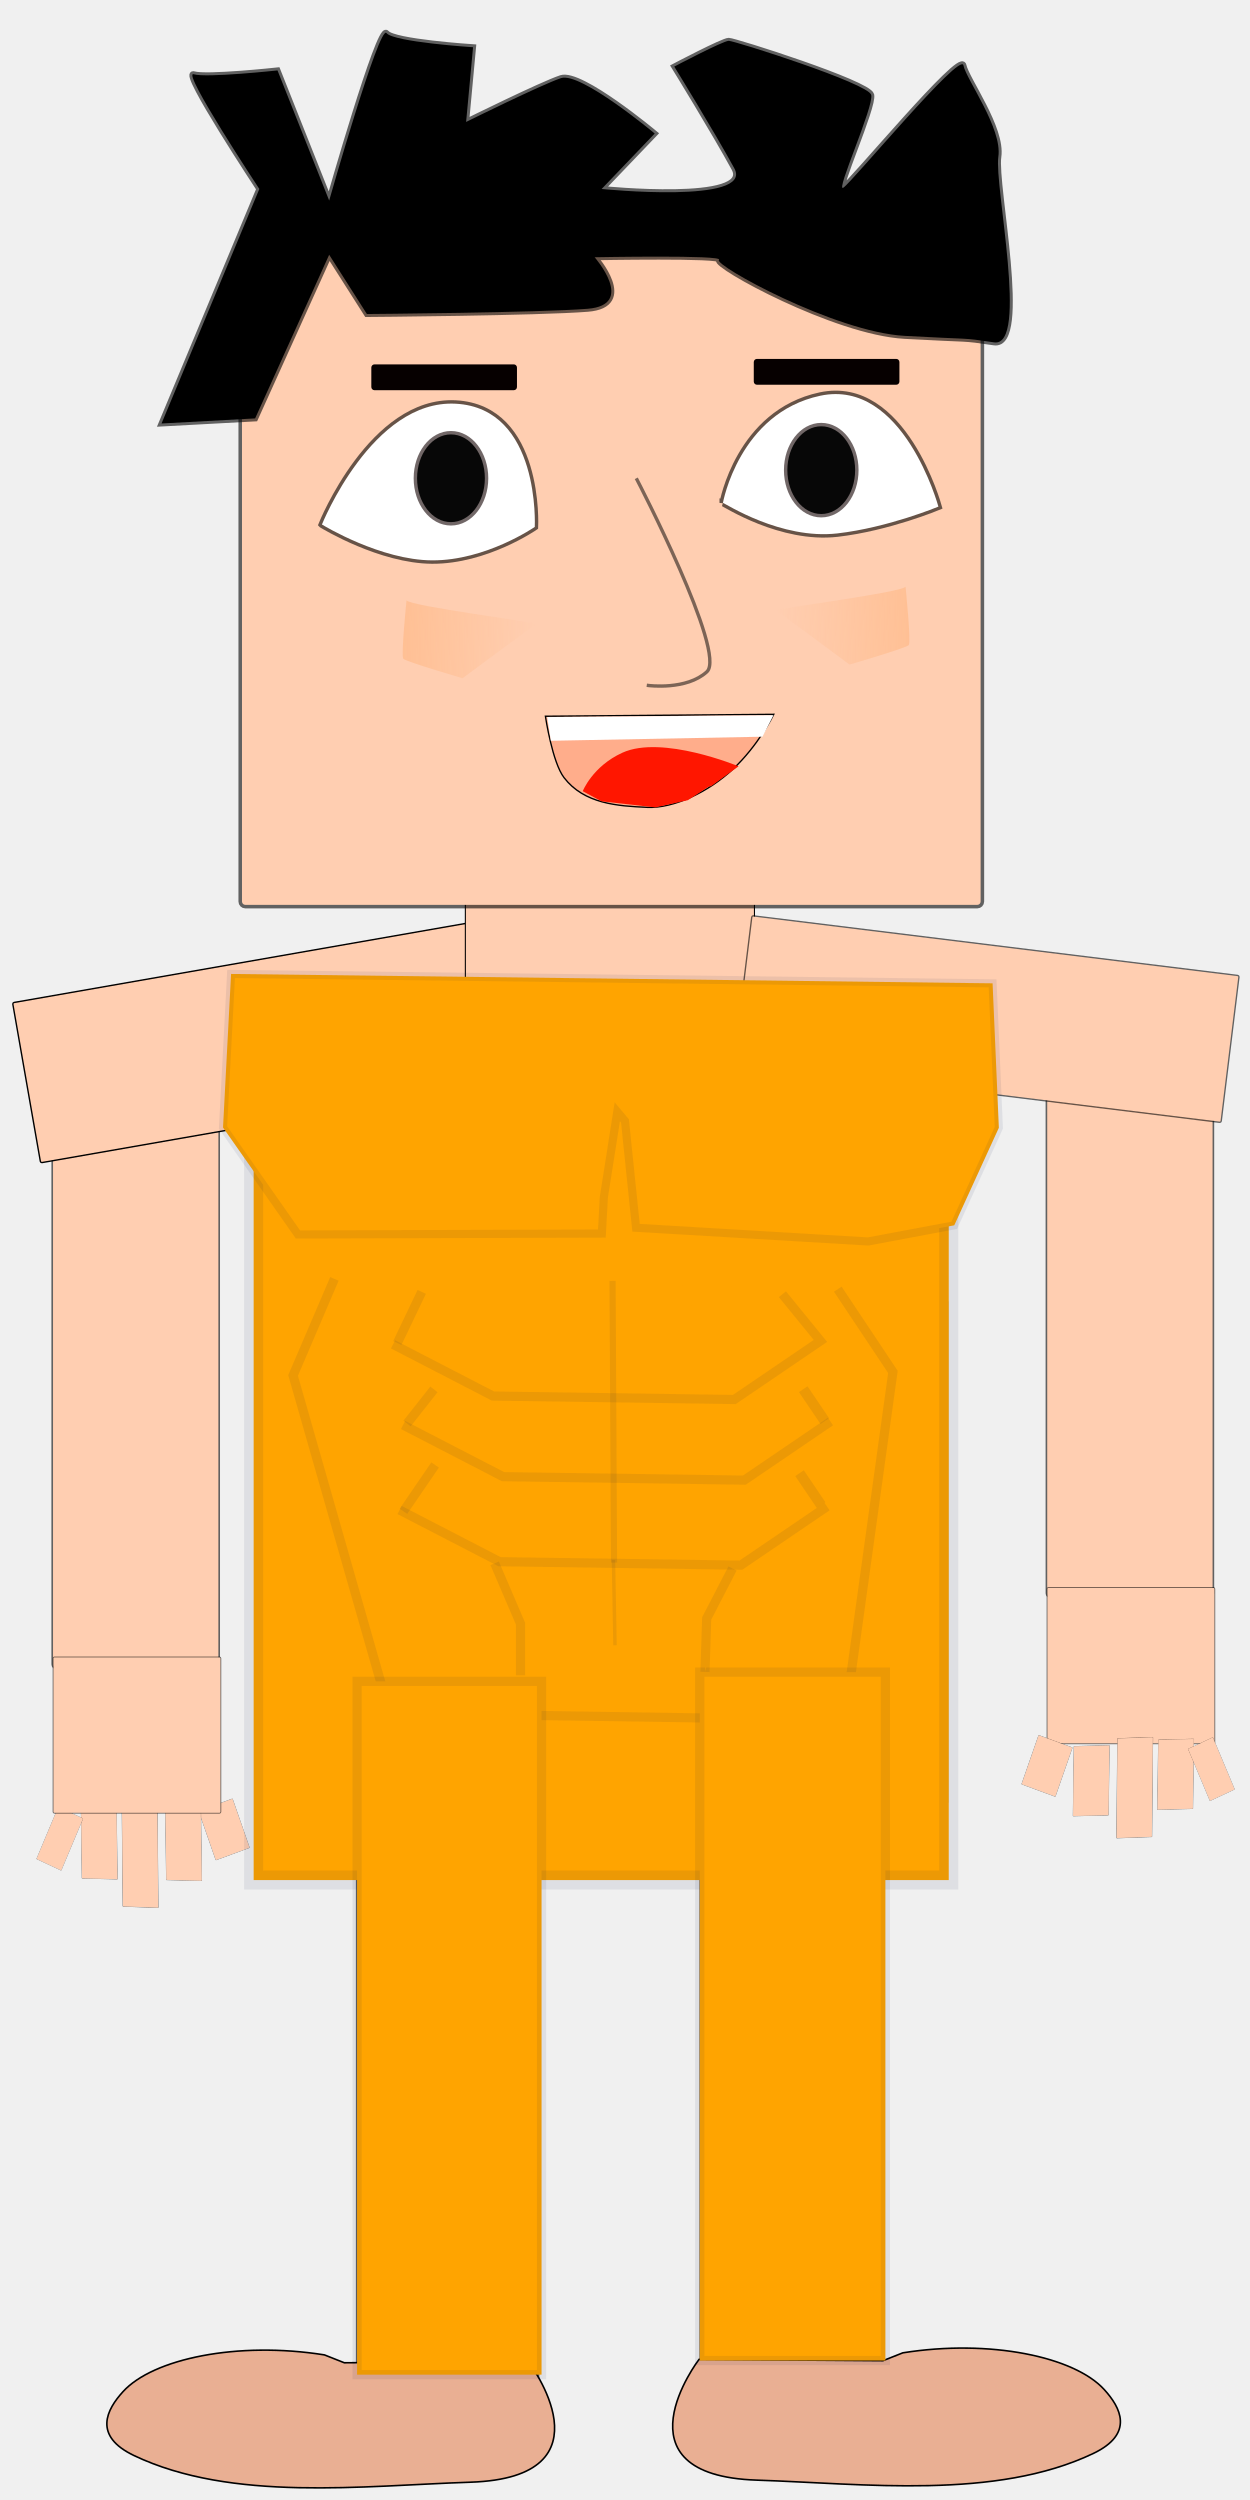
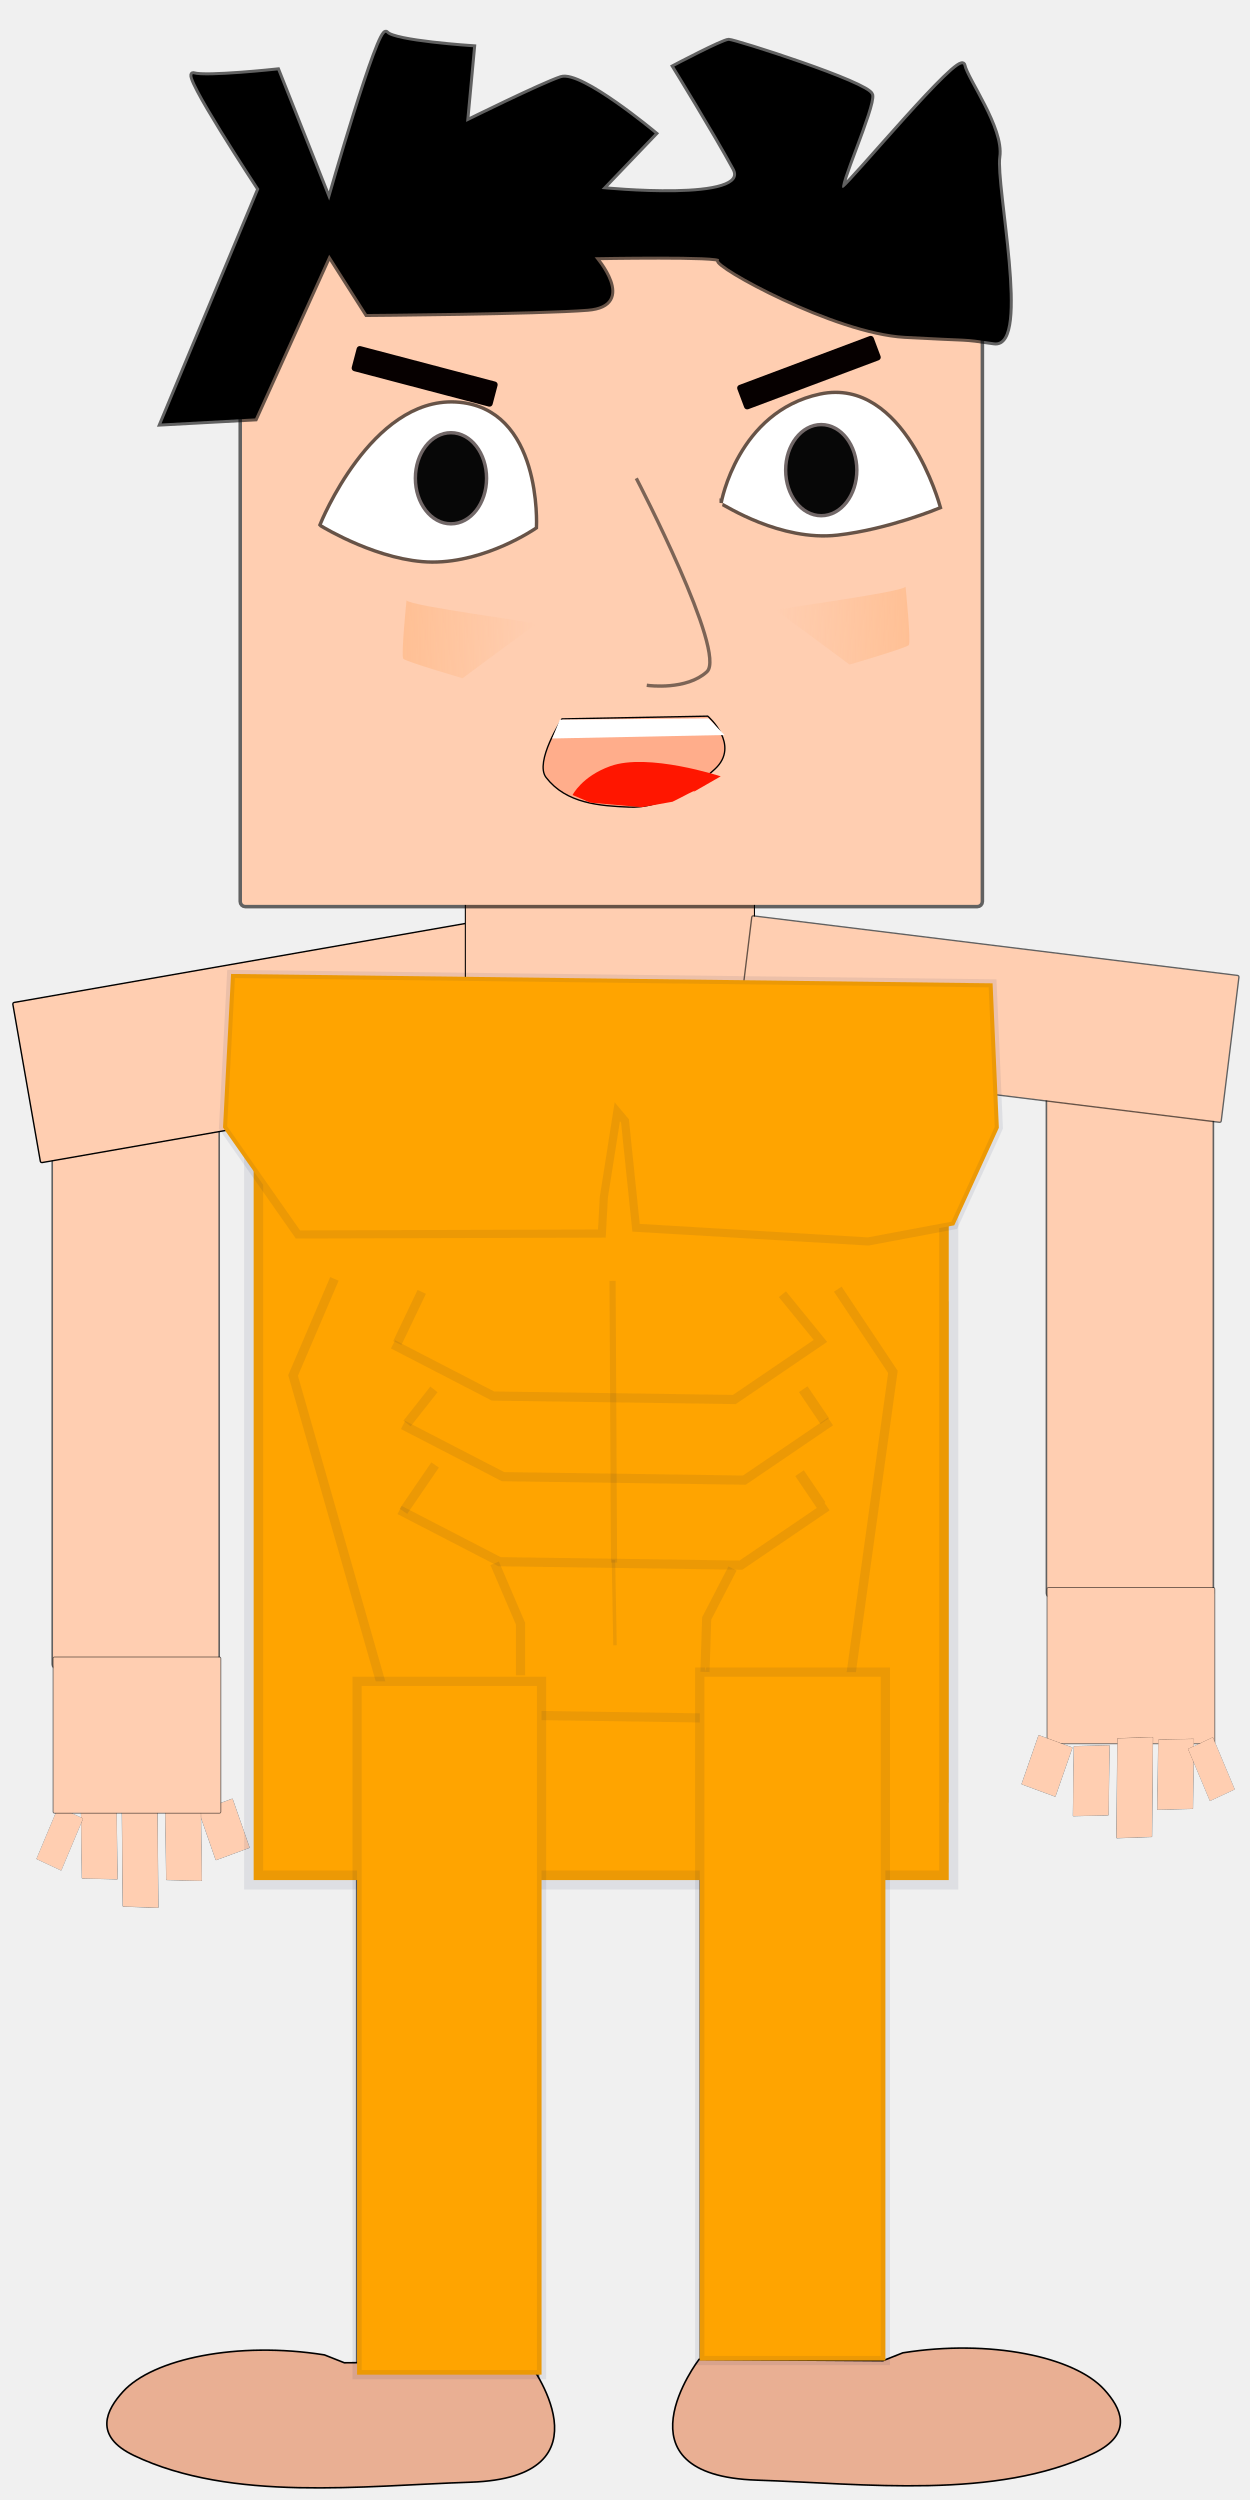
<svg xmlns="http://www.w3.org/2000/svg" xmlns:xlink="http://www.w3.org/1999/xlink" width="64" height="128" viewBox="0 0 16.933 33.867" version="1.1" id="svg1" xml:space="preserve">
  <defs id="defs1">
    <linearGradient id="linearGradient5685">
      <stop style="stop-color:#ffad70;stop-opacity:1;" offset="0" id="stop5681" />
      <stop style="stop-color:#ffb278;stop-opacity:0;" offset="1" id="stop5683" />
    </linearGradient>
    <linearGradient xlink:href="#linearGradient5685" id="linearGradient5687" x1="5.871" y1="39.004" x2="21.384" y2="39.272" gradientUnits="userSpaceOnUse" gradientTransform="matrix(0.2458605,0,0,0.2185464,2.010088,0.07742753)" />
    <linearGradient xlink:href="#linearGradient5685" id="linearGradient5722" gradientUnits="userSpaceOnUse" gradientTransform="matrix(-0.2458605,0,0,0.2185464,15.76372,-0.1083041)" x1="5.423" y1="38.914" x2="21.384" y2="39.272" />
  </defs>
  <g id="layer1">
    <g id="layer4" transform="matrix(0.9821391,0,0,0.8105135,-0.5024058,6.393194)">
      <rect style="fill:#ffceb1;fill-opacity:1;fill-rule:evenodd;stroke:#000000;stroke-width:0.05;stroke-linecap:square;stroke-opacity:0.595;paint-order:markers stroke fill" id="rect358-1" width="2.48" height="9.848" x="5.445" y="22.279" ry="0.05" />
      <rect style="fill:#ffceb1;fill-opacity:1;fill-rule:evenodd;stroke:#000000;stroke-width:0.05;stroke-linecap:square;stroke-opacity:0.595;paint-order:markers stroke fill" id="rect358-1-5" width="2.48" height="9.848" x="10.183" y="22.135" ry="0.05" />
    </g>
    <g id="g4" transform="translate(-0.1867924,-0.6070755)">
      <rect style="fill:#ffceb1;fill-opacity:1;fill-rule:evenodd;stroke:#000000;stroke-width:0.044;stroke-linecap:square;stroke-opacity:0.595;paint-order:markers stroke fill" id="rect358-1-9-1" width="2.24" height="8.411" x="14.373" y="13.823" ry="0.043" />
      <rect style="fill:#ffceb1;fill-opacity:1;fill-rule:evenodd;stroke:#000000;stroke-width:0.022;stroke-linecap:square;stroke-opacity:0.595;paint-order:markers stroke fill" id="rect358-1-9-1-3" width="2.262" height="2.105" x="14.376" y="22.119" ry="0.011" />
      <g id="g2" transform="matrix(-1,0,0,1,31.99359,-1.023637)">
        <rect style="fill:#ffceb1;fill-opacity:1;fill-rule:evenodd;stroke:#000000;stroke-width:0.006;stroke-linecap:square;stroke-opacity:0.595;paint-order:markers stroke fill" id="rect358-1-9-1-3-2-7-3" width="0.701" height="0.485" x="29.726" y="-8.478" ry="0.002" transform="matrix(0.3290433,0.9443148,-0.9382773,0.3458839,0,0)" />
        <rect style="fill:#ffceb1;fill-opacity:1;fill-rule:evenodd;stroke:#000000;stroke-width:0.007;stroke-linecap:square;stroke-opacity:0.595;paint-order:markers stroke fill" id="rect358-1-9-1-3-2-7-0-0" width="0.944" height="0.479" x="24.858" y="-16.926" ry="0.002" transform="matrix(0.0135589,0.9999081,-0.9996734,-0.02555759,0,0)" />
        <rect style="fill:#ffceb1;fill-opacity:1;fill-rule:evenodd;stroke:#000000;stroke-width:0.007;stroke-linecap:square;stroke-opacity:0.595;paint-order:markers stroke fill" id="rect358-1-9-1-3-2-7-0-7-4" width="0.944" height="0.479" x="24.8" y="-15.783" ry="0.002" transform="matrix(0.0135589,0.9999081,-0.9996734,-0.02555759,0,0)" />
        <rect style="fill:#ffceb1;fill-opacity:1;fill-rule:evenodd;stroke:#000000;stroke-width:0.005;stroke-linecap:square;stroke-opacity:0.595;paint-order:markers stroke fill" id="rect358-1-9-1-3-2-7-0-7-1-8" width="0.761" height="0.367" x="16.306" y="-24.304" ry="0.002" transform="matrix(-0.386925,0.9221112,-0.9059902,-0.4232987,0,0)" />
        <rect style="fill:#ffceb1;fill-opacity:1;fill-rule:evenodd;stroke:#000000;stroke-width:0.008;stroke-linecap:square;stroke-opacity:0.595;paint-order:markers stroke fill" id="rect358-1-9-1-3-2-7-0-3-7" width="1.348" height="0.478" x="24.582" y="-16.446" ry="0.002" transform="matrix(0.00947057,0.9999552,-0.9993307,-0.03657963,0,0)" />
      </g>
    </g>
    <path style="fill:#e9af93;fill-opacity:1;fill-rule:evenodd;stroke:#000000;stroke-width:0.044;stroke-linecap:square;stroke-dasharray:none;stroke-opacity:1;paint-order:markers stroke fill" d="m 4.392,31.912 c -1.175,-0.187 -2.317,0.052 -2.719,0.496 -0.216,0.238 -0.405,0.584 0.147,0.847 1.324,0.63 3.092,0.408 4.551,0.36 1.958,-0.064 0.779,-1.614 0.779,-1.614 l -2.488,0.018 z" id="path13381" />
    <path style="fill:#e9af93;fill-opacity:1;fill-rule:evenodd;stroke:#000000;stroke-width:0.044;stroke-linecap:square;stroke-dasharray:none;stroke-opacity:1;paint-order:markers stroke fill" d="m 12.233,31.884 c 1.175,-0.187 2.317,0.052 2.719,0.496 0.216,0.238 0.405,0.584 -0.147,0.847 -1.324,0.63 -3.092,0.408 -4.551,0.36 -1.958,-0.064 -0.779,-1.614 -0.779,-1.614 l 2.488,0.018 z" id="path13381-7" />
    <g id="g3" transform="translate(0.6070755,0.420283)">
      <g id="g1" transform="translate(-0.3962466,-0.3054401)">
        <rect style="fill:#ffceb1;fill-opacity:1;fill-rule:evenodd;stroke:#000000;stroke-width:0.006;stroke-linecap:square;stroke-opacity:0.595;paint-order:markers stroke fill" id="rect358-1-9-1-3-2-7" width="0.701" height="0.485" x="23.776" y="5.207" ry="0.002" transform="matrix(0.3290433,0.9443148,-0.9382773,0.3458839,0,0)" />
        <rect style="fill:#ffceb1;fill-opacity:1;fill-rule:evenodd;stroke:#000000;stroke-width:0.007;stroke-linecap:square;stroke-opacity:0.595;paint-order:markers stroke fill" id="rect358-1-9-1-3-2-7-0" width="0.944" height="0.479" x="24.366" y="-2.179" ry="0.002" transform="matrix(0.0135589,0.9999081,-0.9996734,-0.02555759,0,0)" />
        <rect style="fill:#ffceb1;fill-opacity:1;fill-rule:evenodd;stroke:#000000;stroke-width:0.007;stroke-linecap:square;stroke-opacity:0.595;paint-order:markers stroke fill" id="rect358-1-9-1-3-2-7-0-7" width="0.944" height="0.479" x="24.374" y="-1.036" ry="0.002" transform="matrix(0.0135589,0.9999081,-0.9996734,-0.02555759,0,0)" />
        <rect style="fill:#ffceb1;fill-opacity:1;fill-rule:evenodd;stroke:#000000;stroke-width:0.005;stroke-linecap:square;stroke-opacity:0.595;paint-order:markers stroke fill" id="rect358-1-9-1-3-2-7-0-7-1" width="0.761" height="0.367" x="21.847" y="-10.337" ry="0.002" transform="matrix(-0.386925,0.9221112,-0.9059902,-0.4232987,0,0)" />
        <rect style="fill:#ffceb1;fill-opacity:1;fill-rule:evenodd;stroke:#000000;stroke-width:0.008;stroke-linecap:square;stroke-opacity:0.595;paint-order:markers stroke fill" id="rect358-1-9-1-3-2-7-0-3" width="1.348" height="0.478" x="24.319" y="-1.69" ry="0.002" transform="matrix(0.00947057,0.9999552,-0.9993307,-0.03657963,0,0)" />
      </g>
      <rect style="fill:#ffceb1;fill-opacity:1;fill-rule:evenodd;stroke:#000000;stroke-width:0.044;stroke-linecap:square;stroke-opacity:0.595;paint-order:markers stroke fill" id="rect358-1-9" width="2.24" height="8.411" x="0.111" y="13.759" ry="0.043" />
      <rect style="fill:#ffceb1;fill-opacity:1;fill-rule:evenodd;stroke:#000000;stroke-width:0.022;stroke-linecap:square;stroke-opacity:0.595;paint-order:markers stroke fill" id="rect358-1-9-1-3-2" width="2.262" height="2.105" x="0.117" y="22.032" ry="0.011" />
    </g>
    <rect style="fill:#ffceb1;fill-opacity:1;fill-rule:evenodd;stroke:#000000;stroke-width:0.038;stroke-linecap:square;stroke-dasharray:none;stroke-opacity:1;paint-order:markers stroke fill" id="rect358-1-9-4" width="6.509" height="2.183" x="-2.165" y="13.419" ry="0.011" transform="rotate(-9.928404)" />
    <rect style="fill:#ffceb1;fill-opacity:1;fill-rule:evenodd;stroke:#000000;stroke-width:0.029;stroke-linecap:square;stroke-dasharray:none;stroke-opacity:1;paint-order:markers stroke fill" id="rect358-1-9-4-9" width="3.902" height="2.191" x="6.311" y="12.17" ry="0.011" />
    <rect style="fill:#ffceb1;fill-opacity:1;fill-rule:evenodd;stroke:#000000;stroke-width:0.037;stroke-linecap:square;stroke-opacity:0.595;paint-order:markers stroke fill" id="rect358-1-9-4-0" width="6.631" height="1.986" x="11.634" y="11.077" ry="0.01" transform="rotate(7.014669)" />
    <rect style="fill:#ffceb1;fill-opacity:1;fill-rule:evenodd;stroke:#000000;stroke-width:0.096;stroke-linecap:square;stroke-opacity:0.595;paint-order:markers stroke fill" id="rect358" width="10.006" height="8.859" x="3.278" y="3.399" ry="0.045" />
    <rect style="fill:#ffceb1;fill-opacity:1;fill-rule:evenodd;stroke:#000000;stroke-width:0.081;stroke-linecap:square;stroke-opacity:0.595;paint-order:markers stroke fill" id="rect358-4-1" width="9.226" height="6.852" x="3.578" y="17.598" ry="0.035" />
    <path style="fill:#000000;fill-opacity:1;fill-rule:evenodd;stroke:#000000;stroke-width:0.081;stroke-linecap:square;stroke-opacity:0.595;paint-order:markers stroke fill" d="M 4.459,3.451 C 4.421,3.538 3.456,5.668 3.456,5.668 L 2.188,5.737 3.513,2.56 c 0,0 -1.06,-1.606 -0.889,-1.554 0.17,0.052 1.135,-0.052 1.135,-0.052 L 4.459,2.717 c 0,0 0.681,-2.392 0.776,-2.269 0.095,0.122 1.173,0.192 1.173,0.192 L 6.314,1.652 c 0,0 1.022,-0.506 1.287,-0.594 0.265,-0.087 1.268,0.751 1.268,0.751 L 8.15,2.56 c 0,0 2.063,0.209 1.798,-0.279 C 9.682,1.792 9.134,0.902 9.134,0.902 c 0,0 0.662,-0.349 0.738,-0.349 0.076,0 1.892,0.576 1.93,0.733 0.038,0.157 -0.492,1.327 -0.378,1.257 0.114,-0.07 1.59,-1.851 1.627,-1.658 0.038,0.192 0.53,0.855 0.473,1.239 -0.057,0.384 0.416,2.584 -0.057,2.514 C 12.994,4.568 13.202,4.603 12.256,4.55 11.31,4.498 9.664,3.59 9.739,3.52 9.815,3.451 8.055,3.485 8.055,3.485 c 0,0 0.568,0.646 -0.095,0.698 C 7.298,4.236 4.97,4.254 4.97,4.254 Z" id="path1076" />
    <path style="fill:#ffffff;fill-opacity:1;fill-rule:evenodd;stroke:#000000;stroke-width:0.093;stroke-linecap:square;stroke-opacity:0.595;paint-order:markers stroke fill" d="m 4.362,7.106 c 0.028,0.017 0.794,0.481 1.491,0.485 0.73,0.004 1.391,-0.453 1.391,-0.453 0,0 0.081,-1.609 -1.073,-1.669 -1.129,-0.058 -1.81,1.636 -1.81,1.636 z" id="path1564" />
    <path style="fill:#ffffff;fill-opacity:1;fill-rule:evenodd;stroke:#000000;stroke-width:0.093;stroke-linecap:square;stroke-opacity:0.595;paint-order:markers stroke fill" d="m 9.793,6.812 c 0.035,0.01 0.786,0.501 1.55,0.414 0.689,-0.079 1.369,-0.363 1.369,-0.363 0,0 -0.476,-1.741 -1.6,-1.502 -1.1,0.234 -1.319,1.452 -1.319,1.452 z" id="path1564-0" />
    <rect style="fill:#ffa400;fill-opacity:1;stroke:#001244;stroke-width:0.258;stroke-dasharray:none;stroke-opacity:0.076" id="rect1-5-9-4" width="9.416" height="10.618" x="3.436" y="14.851" ry="0" />
    <ellipse style="fill:#070707;fill-opacity:1;fill-rule:evenodd;stroke:#110000;stroke-width:0.093;stroke-linecap:square;stroke-opacity:0.595;paint-order:markers stroke fill" id="path1736" cx="6.109" cy="6.479" rx="0.459" ry="0.594" />
    <ellipse style="fill:#070707;fill-opacity:1;fill-rule:evenodd;stroke:#110000;stroke-width:0.093;stroke-linecap:square;stroke-opacity:0.595;paint-order:markers stroke fill" id="path1736-9" cx="11.125" cy="6.369" rx="0.459" ry="0.594" />
    <path style="fill:url(#linearGradient5687);fill-opacity:1;fill-rule:evenodd;stroke:none;stroke-width:0.093;stroke-linecap:square;stroke-opacity:0.595;paint-order:markers stroke fill" d="m 5.507,8.132 c 0.033,0.078 1.804,0.303 1.76,0.323 -0.044,0.02 -1.001,0.733 -1.001,0.733 0,0 -0.77,-0.225 -0.803,-0.264 -0.033,-0.039 0.044,-0.792 0.044,-0.792 z" id="path1814" />
    <path style="fill:url(#linearGradient5722);fill-opacity:1;fill-rule:evenodd;stroke:none;stroke-width:0.093;stroke-linecap:square;stroke-opacity:0.595;paint-order:markers stroke fill" d="m 12.267,7.947 c -0.033,0.078 -1.804,0.303 -1.76,0.323 0.044,0.02 1.001,0.733 1.001,0.733 0,0 0.77,-0.225 0.803,-0.264 0.033,-0.039 -0.044,-0.792 -0.044,-0.792 z" id="path1814-3" />
    <path style="fill:none;fill-opacity:1;fill-rule:evenodd;stroke:#000000;stroke-width:0.046;stroke-linecap:square;stroke-dasharray:none;stroke-opacity:0.514;paint-order:markers stroke fill" d="m 8.63,6.5 c 0,0 1.221,2.346 0.946,2.6 -0.275,0.254 -0.792,0.186 -0.792,0.186" id="path5725" />
-     <path style="fill:#ffad8b;fill-opacity:1;fill-rule:evenodd;stroke:#000000;stroke-width:0.037;stroke-linecap:square;stroke-dasharray:none;stroke-opacity:1;paint-order:markers stroke fill" d="m 7.399,9.712 3.068,-0.026 c 0,0 -0.203,0.408 -0.545,0.727 C 9.591,10.722 9.125,10.943 8.77,10.928 8.367,10.91 7.918,10.881 7.648,10.529 7.492,10.326 7.399,9.712 7.399,9.712 Z" id="path5781" />
-     <path style="fill:#ff1600;fill-opacity:1;fill-rule:evenodd;stroke:none;stroke-width:0.046;stroke-linecap:square;stroke-dasharray:none;stroke-opacity:0.514;paint-order:markers stroke fill" d="m 7.894,10.718 c 0,0 0.131,-0.336 0.537,-0.521 0.539,-0.246 1.574,0.184 1.574,0.184 L 9.609,10.669 c 0.112,-0.103 -0.194,0.114 -0.291,0.171 l -0.44,0.098 -0.731,-0.083 z" id="path6029" />
-     <path style="fill:#ffffff;fill-opacity:1;fill-rule:evenodd;stroke:none;stroke-width:0.151;stroke-linecap:square;stroke-dasharray:none;stroke-opacity:0.514;paint-order:markers stroke fill" d="m 7.412,9.714 0.05,0.321 2.867,-0.055 0.149,-0.291 z" id="path6679" />
    <path style="fill:#ffa400;stroke:#001244;stroke-width:0.124;stroke-opacity:0.076" d="m 4.53,17.325 -0.56,1.308 1.308,4.576 6.164,0.093 0.654,-4.717 -0.747,-1.121" id="path1" />
    <rect style="fill:#ffa400;fill-opacity:1;stroke:#001244;stroke-width:0.125;stroke-dasharray:none;stroke-opacity:0.076" id="rect1-5-9-4-6" width="2.499" height="9.392" x="4.837" y="22.777" />
    <rect style="fill:#ffa400;fill-opacity:1;stroke:#001244;stroke-width:0.125;stroke-dasharray:none;stroke-opacity:0.076" id="rect1-5-9-4-6-5" width="2.515" height="9.326" x="9.479" y="22.652" />
    <path style="fill:#ffa400;fill-opacity:1;stroke:#001244;stroke-width:0.11;stroke-dasharray:none;stroke-opacity:0.076" d="m 3.13,13.194 -0.109,2.08 1.015,1.449 4.117,-0.012 0.027,-0.493 0.182,-1.157 0.104,0.124 0.15,1.447 3.144,0.186 1.167,-0.219 0.604,-1.321 -0.085,-1.957 -5.586,-0.069 z" id="path2" />
    <path style="fill:#ffa400;stroke:#001244;stroke-width:0.124;stroke-opacity:0.076" d="m 5.324,18.212 1.354,0.7 3.269,0.047 1.167,-0.794 -0.515,-0.632" id="path3" />
    <path style="fill:#ffa400;stroke:#001244;stroke-width:0.124;stroke-opacity:0.076" d="m 5.46,19.304 1.354,0.7 3.269,0.047 1.167,-0.794" id="path3-8" />
    <path style="fill:#ffa400;stroke:#001244;stroke-width:0.124;stroke-opacity:0.076" d="m 5.413,20.456 1.354,0.7 3.269,0.047 1.167,-0.794" id="path3-8-1" />
    <path style="fill:#ffa400;stroke:#001244;stroke-width:0.083;stroke-opacity:0.076" d="m 8.298,17.352 0.02,3.816" id="path4" />
    <path style="fill:#ffa400;stroke:#001244;stroke-width:0.047;stroke-opacity:0.076" d="m 8.31,21.131 0.021,1.157" id="path4-2" />
    <path style="fill:#ffa400;stroke:#001244;stroke-width:0.124;stroke-opacity:0.076" d="M 5.382,18.194 5.713,17.501" id="path5" />
    <path style="fill:#ffa400;stroke:#001244;stroke-width:0.124;stroke-opacity:0.076" d="M 5.514,19.284 5.878,18.822" id="path6" />
    <path style="fill:#ffa400;stroke:#001244;stroke-width:0.124;stroke-opacity:0.076" d="M 10.765,18.789 Z" id="path7" />
    <path style="fill:#ffa400;stroke:#001244;stroke-width:0.124;stroke-opacity:0.076" d="m 5.465,20.473 0.429,-0.627" id="path8" />
    <path style="fill:#ffa400;stroke:#001244;stroke-width:0.14;stroke-opacity:0.076" d="M 11.123,20.389 10.831,19.957" id="path9" />
    <path style="fill:#ffa400;stroke:#001244;stroke-width:0.14;stroke-opacity:0.076" d="m 11.173,19.251 -0.292,-0.432" id="path9-2" />
    <path style="fill:#ffa400;stroke:#001244;stroke-width:0.124;stroke-opacity:0.076" d="m 6.701,21.178 0.35,0.817 v 0.7" id="path10" />
    <path style="fill:#ffa400;stroke:#001244;stroke-width:0.124;stroke-opacity:0.076" d="M 9.923,21.248 9.573,21.925 9.55,22.649" id="path11" />
-     <rect style="fill:#060000;fill-opacity:1;stroke-width:0.445;stroke-opacity:0.248" id="rect1" width="1.973" height="0.35" x="5.03" y="4.936" ry="0.043" />
-     <rect style="fill:#060000;fill-opacity:1;stroke-width:0.445;stroke-opacity:0.248" id="rect1-9" width="1.973" height="0.35" x="10.211" y="4.862" ry="0.043" />
+     <path style="fill:#ffad8b;fill-opacity:1;fill-rule:evenodd;stroke:#000000;stroke-width:0.037;stroke-linecap:square;stroke-dasharray:none;stroke-opacity:1;paint-order:markers stroke fill" d="m 7.618,9.748 1.966,-0.037 c 0,0 0.438,0.38 0.095,0.7 C 9.348,10.72 8.883,10.941 8.528,10.925 8.125,10.908 7.676,10.878 7.405,10.527 7.249,10.324 7.618,9.748 7.618,9.748 Z" id="path5781" />
+     <path style="fill:#ff1600;fill-opacity:1;fill-rule:evenodd;stroke:none;stroke-width:0.039;stroke-linecap:square;stroke-dasharray:none;stroke-opacity:0.514;paint-order:markers stroke fill" d="m 7.756,10.77 c 0,0 0.125,-0.252 0.511,-0.391 0.512,-0.185 1.496,0.138 1.496,0.138 l -0.376,0.216 c 0.107,-0.077 -0.185,0.086 -0.277,0.128 L 8.691,10.935 7.997,10.873 Z" id="path6029" />
+     <path style="fill:#ffffff;fill-opacity:1;fill-rule:evenodd;stroke:none;stroke-width:0.104;stroke-linecap:square;stroke-dasharray:none;stroke-opacity:0.514;paint-order:markers stroke fill" d="m 7.584,9.749 -0.104,0.255 2.334,-0.047 -0.216,-0.225 z" id="path6679" />
+     <rect style="fill:#060000;fill-opacity:1;stroke-width:0.445;stroke-opacity:0.248" id="rect1" width="1.973" height="0.35" x="5.874" y="3.292" ry="0.043" transform="rotate(14.74149)" />
+     <rect style="fill:#060000;fill-opacity:1;stroke-width:0.445;stroke-opacity:0.248" id="rect1-8" width="1.973" height="0.35" x="7.5" y="8.401" ry="0.043" transform="rotate(-20.56748)" />
  </g>
</svg>
